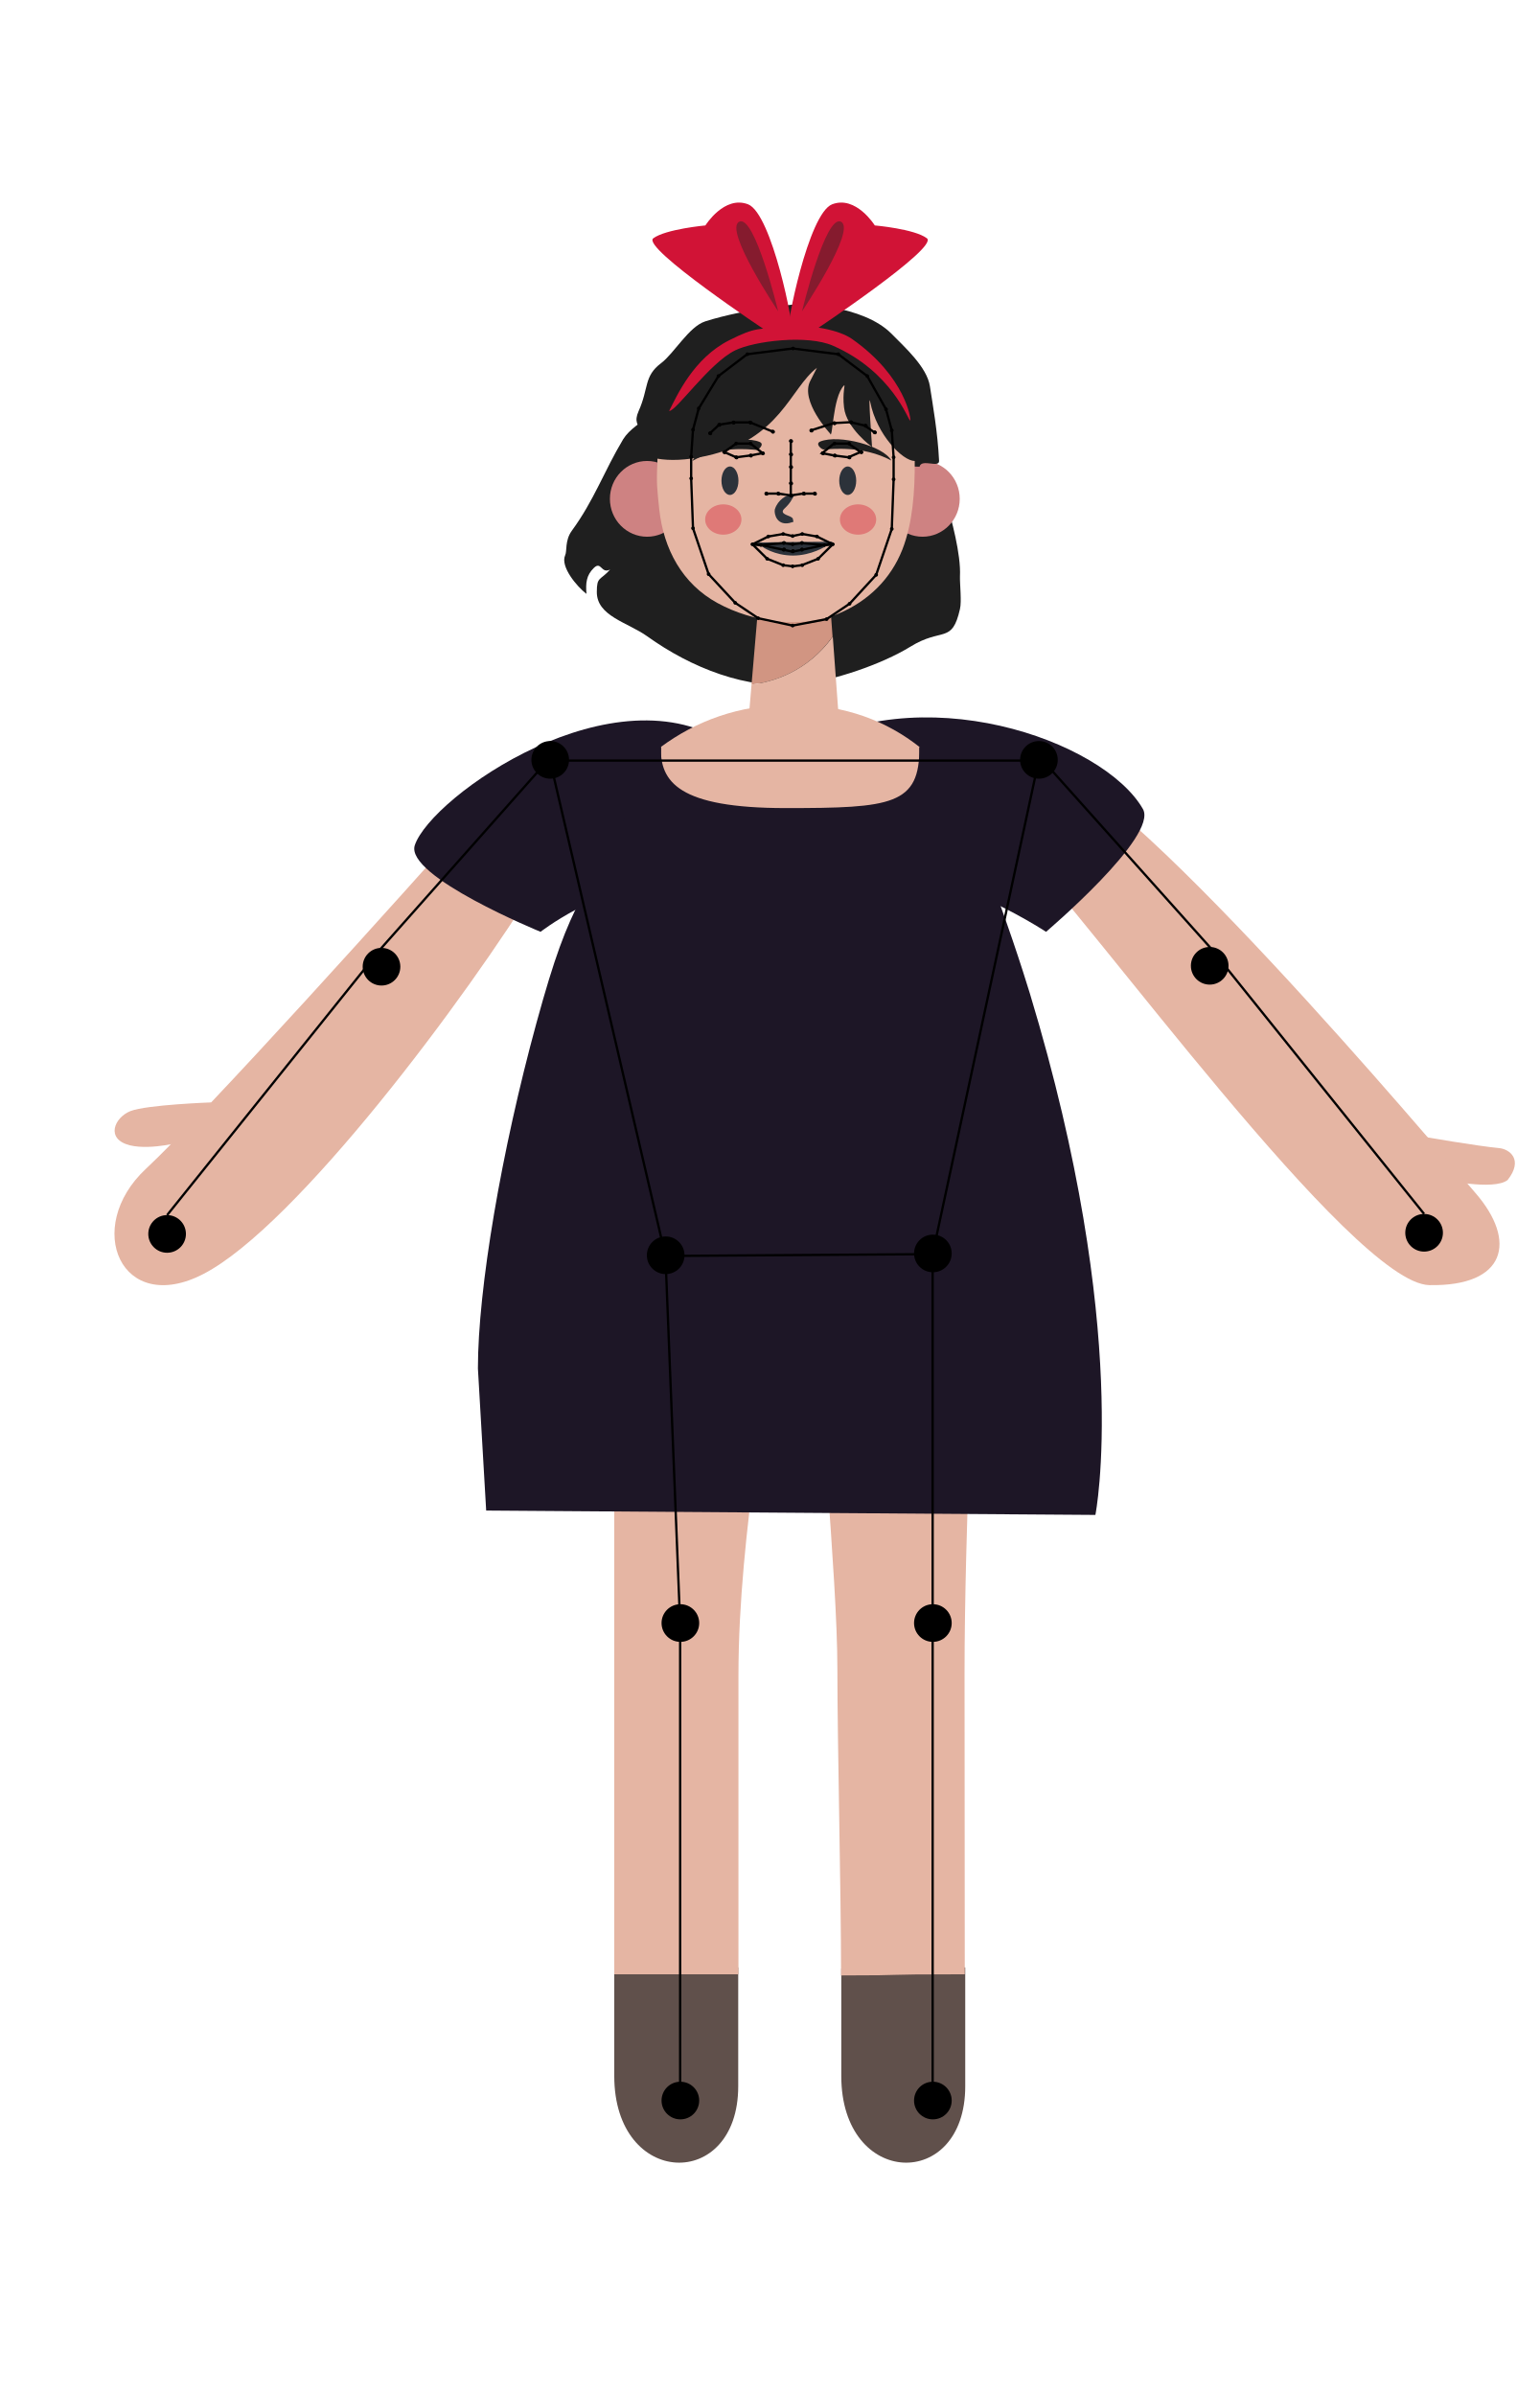
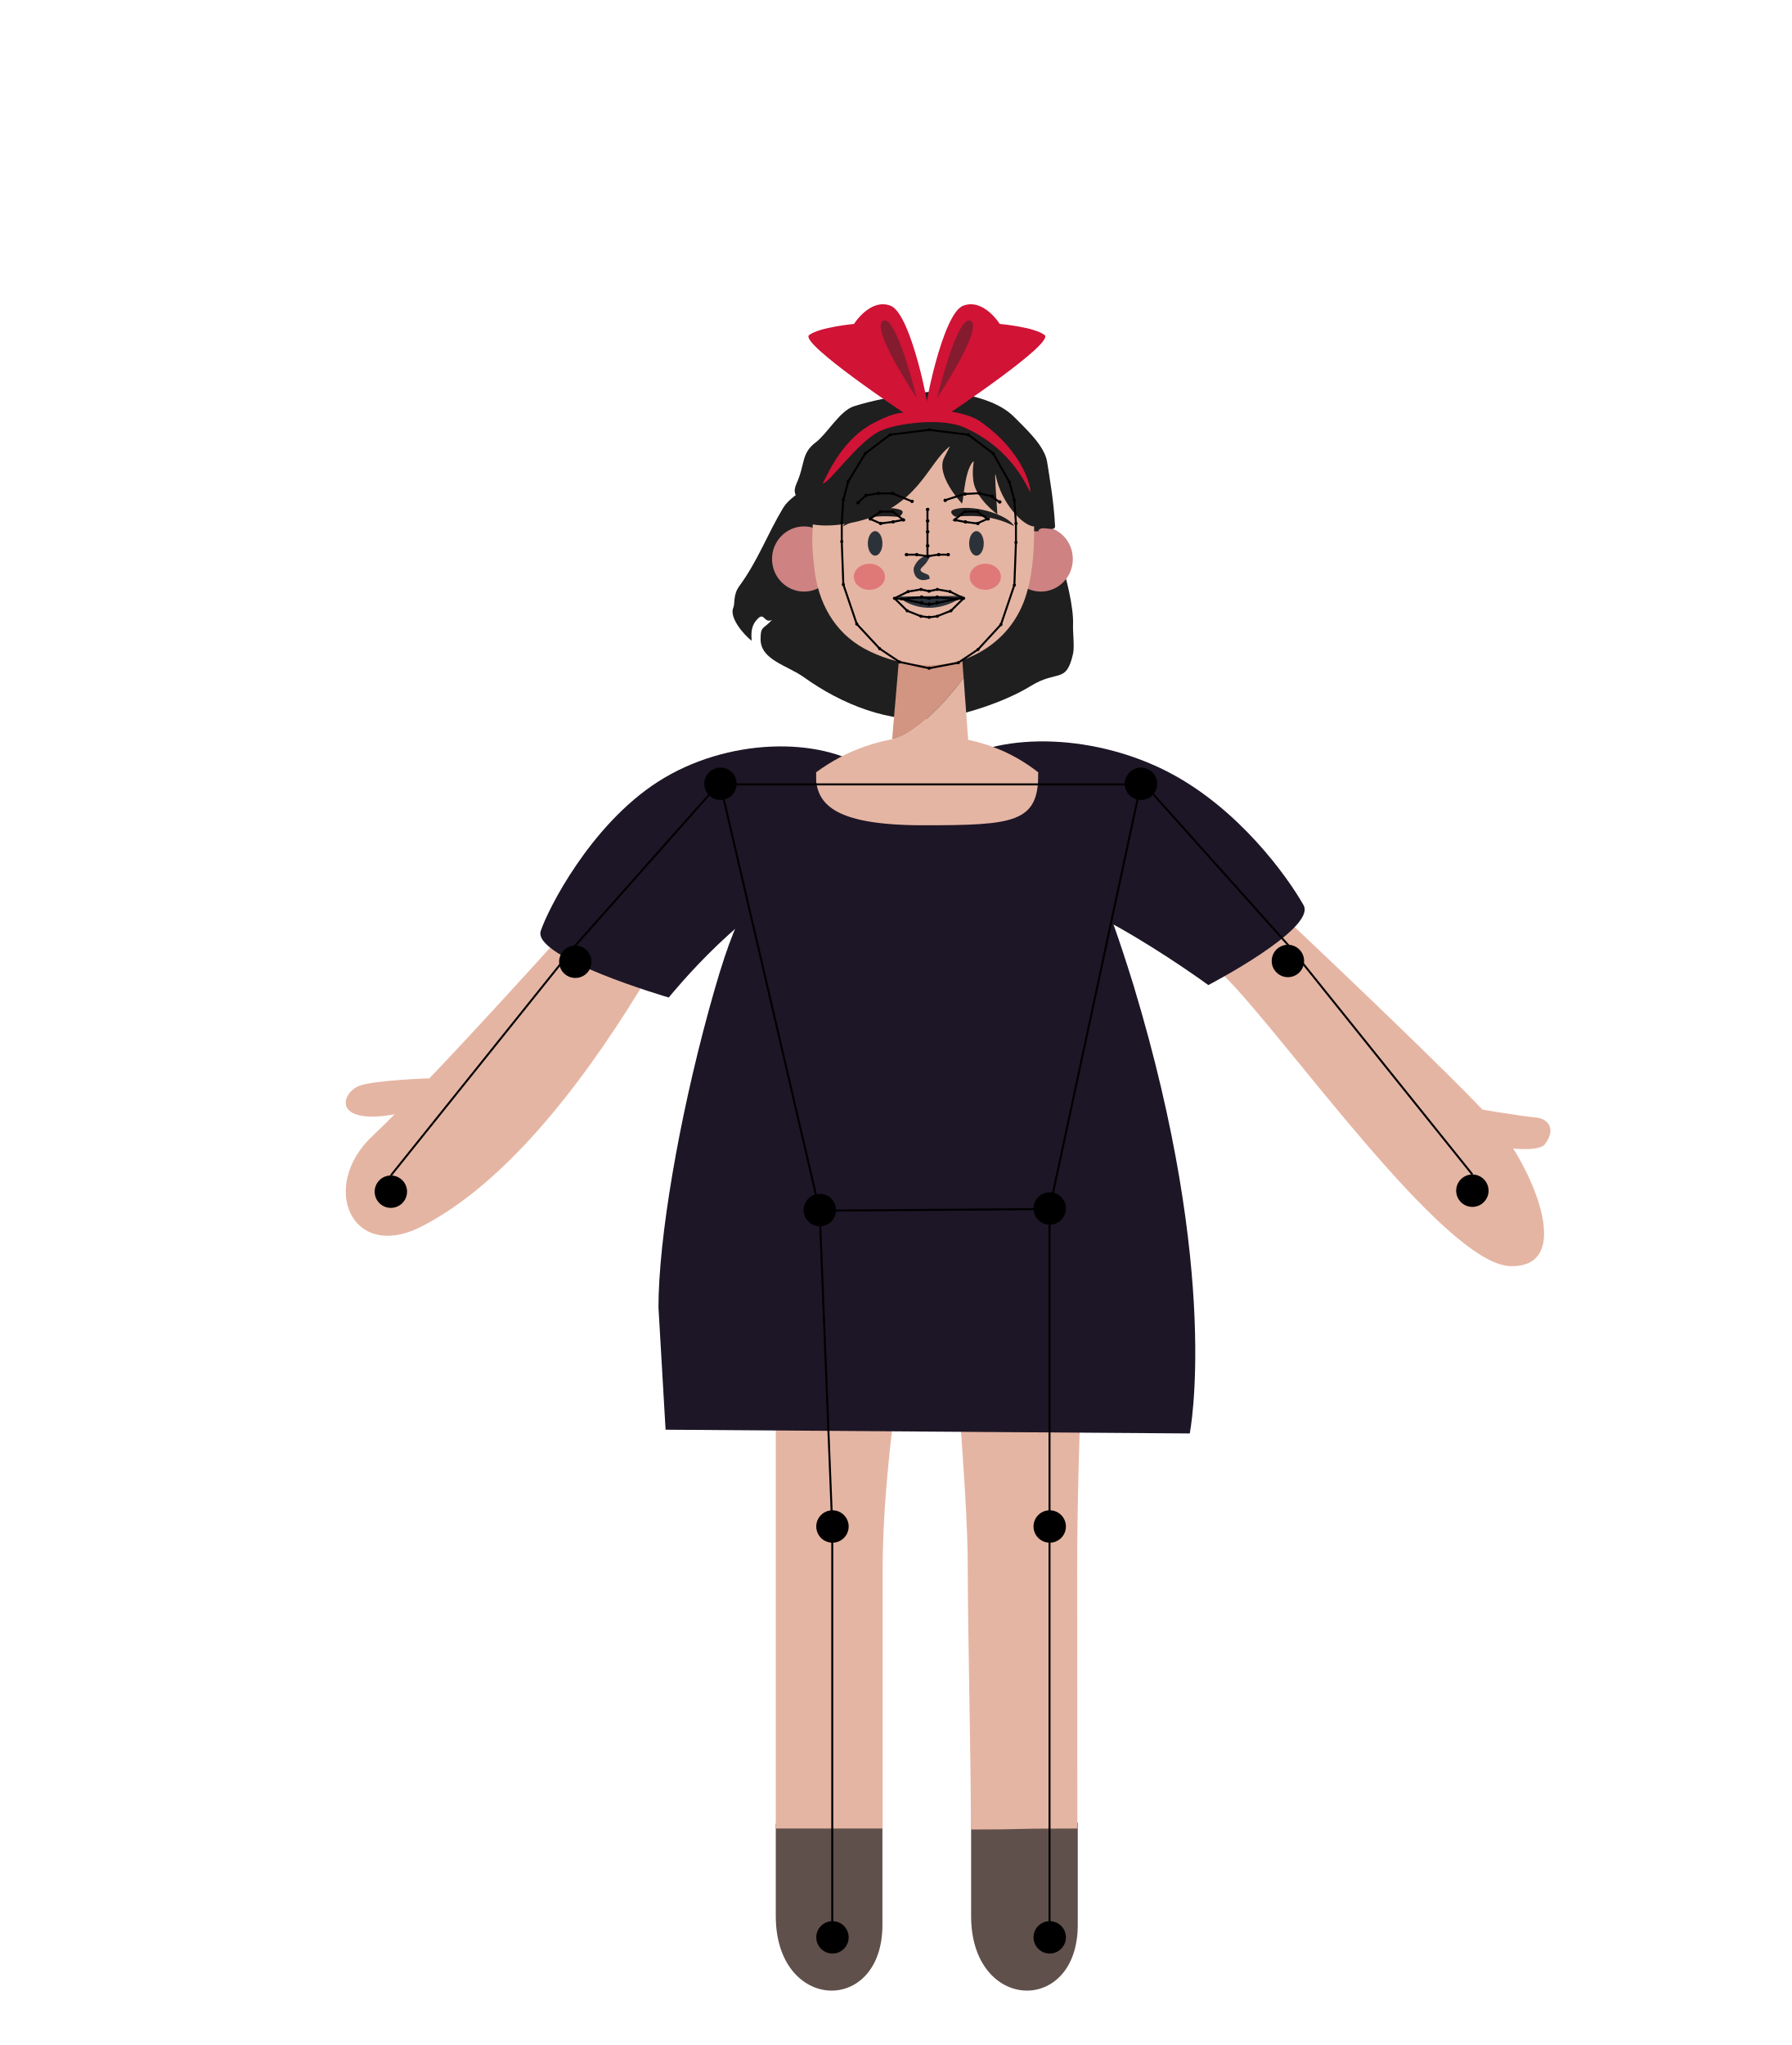
- <svg xmlns="http://www.w3.org/2000/svg" version="1.1" id="레이어_1" x="0px" y="0px" width="670.8px" height="1043.7px" viewBox="0 0 670.8 1043.7" style="enable-background:new 0 0 670.8 1043.7;" xml:space="preserve">
+ <svg xmlns="http://www.w3.org/2000/svg" version="1.1" id="레이어_1" x="0px" y="0px" width="907.3px" height="1035.3px" viewBox="0 0 907.3 1035.3" style="enable-background:new 0 0 907.3 1035.3;" xml:space="preserve">
  <style type="text/css">
- 	.st0{fill:#60504B;}
- 	.st1{fill:#E5B5A3;}
- 	.st2{fill:#1F1F1F;}
- 	.st3{fill:#1D1626;}
- 	.st4{fill:#CE8282;}
- 	.st5{fill:#D19582;}
- 	.st6{fill:#D11336;}
- 	.st7{fill:#851B2E;}
- 	.st8{fill:#2C323A;stroke:#2C323A;stroke-width:2;stroke-miterlimit:10;}
- 	.st9{fill:#2C323A;}
- 	.st10{fill:#DF7977;}
- 	.st11{fill:none;stroke:#000000;stroke-miterlimit:10;}
+    .st0{fill:#60504B;}
+    .st1{fill:#E5B5A3;}
+    .st2{fill:#1F1F1F;}
+    .st3{fill:#1D1626;}
+    .st4{fill:#CE8282;}
+    .st5{fill:#D19582;}
+    .st6{fill:#D11336;}
+    .st7{fill:#851B2E;}
+    .st8{fill:#2C323A;stroke:#2C323A;stroke-width:2;stroke-miterlimit:10;}
+    .st9{fill:#2C323A;}
+    .st10{fill:#DF7977;}
+    .st11{fill:none;stroke:#000000;stroke-miterlimit:10;}
</style>
  <g id="illustration">
-     <path class="st0" d="M366.5,857.5v46.8c0,48.8,54,50.3,54,4.5V857L366.5,857.5z" />
-     <path class="st0" d="M267.6,857.5v46.8c0,48.8,54,50.3,54,4.5V857L267.6,857.5z" />
-     <path class="st1" d="M267.6,532c0,56.7,0,127.2,0,194.9c0,47.7,0,94,0,133.1c42.1,0,23.6,0,54.1,0c0-40,0-84.6,0-130   c0-64.8,14.9-129.1,14.9-165.6c4.3,0,15.2,0,19.2,0c0,35.3,9,121.7,9,162.6c0,33,1.6,95.8,1.6,133.5c33.5,0,11.4-0.5,53.9-0.5   c0-36.7-0.1-78-0.1-131c0-65,4.5-141.1,4.5-197H267.6L267.6,532z" />
-     <path class="st1" d="M628,513.7l-8.3-18.6c0,0,24.4,4.2,33.3,5c4.6,0.4,10.8,5,3.8,13.9C650.8,518.8,628,513.7,628,513.7z" />
-     <path class="st1" d="M443.4,368.7c30.9,30.9,145.9,190.5,179.3,191.1s38.3-19.1,20.1-40.1c-17.4-20.1-156.3-185.6-191.4-188.4   L443.4,368.7z" />
-     <path class="st1" d="M212.8,347.4c-39.7,44.8-123,137.2-149.3,161.8c-27.4,25.6-10.7,64.4,25.2,45.7C129,534,203.2,435,235.5,382.2   L212.8,347.4z" />
-     <path class="st1" d="M80.4,497.1l11.8-16.9c0,0-28.2,1-35.4,3.8c-7,2.8-11,12.2-0.2,14.9C66.1,501.2,80.4,497.1,80.4,497.1z" />
-     <path class="st2" d="M311.7,154.7c-3.8,8.1-15.8,4.9-17.4,13.7c-0.9,5-5.3,8.6-10.1,12c-4.8,3.4-10.1,6.7-12.7,10.9   c-8.5,14.2-12.6,26.5-22.4,39.9c-3.1,4.3-2,8.9-2.9,10.7c-2.2,4.9,5.1,13.6,9.3,16.8c-0.4-4.6-0.1-8.1,3.2-11.3   c3.3-3.2,3.1,2.7,7.1,0.7c-4.4,4.9-5.8,3-5.8,9.7c-0.1,10.6,13.5,13.3,22,19.4c19.1,13.7,43.4,23.4,66.6,20.9   c14.5-1.6,35.5-8.7,48-16.4c13.9-8.6,18.1-1,21.6-16.4c0.8-3.3-0.1-11.1,0-14.2c0.5-9.7-3.7-24.9-6.3-33.9   c-3.2-11.3-6.1-18.5-6.3-31.7c-0.2-9.4-19.4-15.8-23.9-24.3c-6.5-12.3-10.4-15.6-23.9-17.9c-13.5-2.2-11.1-1.1-24.6,1.2   C323.9,146.3,315.7,146,311.7,154.7z" />
-     <path class="st3" d="M317.7,324.6l-30.3,59.3c-28.7,3.8-51.9,22-51.9,22s-59.2-24.2-54.8-37.7C187.8,346.9,268.3,290.3,317.7,324.6   z" />
-     <path class="st3" d="M345.1,328.1l33.8,59.3c21.1-18.1,76.8,18.5,76.8,18.5s49-41.6,42.2-53.5C480.8,322.5,400.3,293.8,345.1,328.1   z" />
-     <path class="st1" d="M347.7,388c46.2,1.7,53.2-37.3,52.9-62.6c-13.8-10.9-31.9-18.5-55.5-18.5c-23.6,0-42.3,7.5-57.1,18.4   C287.6,340.6,291.1,385.9,347.7,388z" />
-     <path class="st3" d="M211.8,658l265.4,1.9c0,0,16-80-28.5-227c-6.2-20.3-29.7-92.9-48.2-107.5c0.3,25.3-12,26.6-58.2,26.6   c-46.7,0-54.8-11.4-54.4-26.7c-35.8,72.5-38.3,62.3-54.2,120.3c-15.3,55.9-25.5,115.9-25.5,150.5" />
-     <ellipse class="st4" cx="281.9" cy="217.3" rx="16.2" ry="16.5" />
-     <ellipse class="st4" cx="401.9" cy="217.3" rx="16.2" ry="16.5" />
-     <path class="st2" d="M307.7,198.6c32.3-7.2,38.7-40,53.1-43.9c-1.3,2.4-0.4,9.5,2.8,17.6c5.6,14,18,31,37,31   c0.8-3.7,8.7,0.8,8.5-2.6c-0.6-12.5-2.8-24.7-4-32.5c-1.3-8.3-10.8-16.8-16.8-22.9c-12.6-12.6-39.8-12.9-39.8-12.9   s-23.1,1.8-41.3,7.6c-7.1,2.3-13.5,13.9-19.2,18.2c-7.6,5.7-5.3,10.9-9.8,20.9c-4,8.9,6.4,7.6,6.2,21.7   C286.2,199.4,298.6,200.6,307.7,198.6z" />
-     <path class="st5" d="M362.7,277.3l-2.7-36.7l-28,3.9l-4.6,53.7C336.6,297.1,351.7,292.7,362.7,277.3z" />
-     <path class="st1" d="M355.9,160.2c-11.8,9.1-15.9,31.2-48.2,38.4c-9.1,2-16,2.1-21.3,1.2c0,0.6,0,1.2,0,1.9   c-0.5,8.8-0.1,11.4,0.8,20.2c1.9,17.3,10,32.4,25.4,40.8c15.4,8.4,36.4,11.4,52.9,4.5c12.7-5.4,22.5-14.9,27.6-27.8   c4.5-11.5,5.5-25.5,5.4-38.6c-5.3,0-16.6-11.5-19.4-25.7c-1-5.3,0.8,19.6,0.8,19.6s-11.2-8.1-12.2-17.2c-0.8-6.4,0.7-10.3,0-9.6   c-5.1,5.1-4.9,24.5-6.1,20.9c0,0-13.2-14.1-8.6-22.9L355.9,160.2z" />
-     <path class="st1" d="M327.4,298.2l-2,23.6c0,0,0.8,11.8,19.5,14c18.7,2.2,20.9-17.7,20.9-17.7l-3-40.8   C351.7,292.7,336.6,297.1,327.4,298.2z" />
-     <path class="st6" d="M291.5,179c3.3-6.4,10.5-22.9,26.2-30.8c11.7-5.9,12.5-4.7,25.7-6c9.7-0.9,22.1,1.5,27.7,5.4   c23.6,16.5,26,35.6,25.4,35.6c-0.8,0-7.8-21.3-33.6-32.6c-11.1-4.9-34.2-2.1-42.6,2C309,158.1,294.4,179.4,291.5,179z" />
-     <path class="st6" d="M334.1,144.3c0,0-54.9-36.5-49.5-40.5s22.7-5.6,22.7-5.6s8.2-13.2,18.6-9.2c10.4,4.1,20.2,53.9,19.2,56.2   C344.2,147.5,340.7,147.8,334.1,144.3z" />
-     <path class="st7" d="M339,135.6c0,0-23.8-35.5-17-39C328.8,93.1,339,135.6,339,135.6z" />
-     <path class="st6" d="M354.3,144.3c0,0,54.9-36.5,49.5-40.5c-5.4-4.1-22.7-5.6-22.7-5.6s-8.2-13.2-18.6-9.2   c-10.4,4.1-20.2,53.9-19.2,56.2C344.2,147.5,347.6,147.8,354.3,144.3z" />
-     <path class="st7" d="M349.4,135.6c0,0,23.8-35.5,17-39S349.4,135.6,349.4,135.6z" />
-     <g>
-       <path id="rightMiddleLip_2_" d="M331.8,236.5c0.4,0,0.8,0.4,0.8,0.8s-0.4,0.8-0.8,0.8s-0.8-0.4-0.8-0.8S331.4,236.5,331.8,236.5z" />
-       <circle id="upperLipBottomMid_1_" cx="345.5" cy="237" r="0.8" />
-       <circle id="rightUpperLipBottom1_1_" cx="341.6" cy="236.5" r="0.8" />
-       <path id="leftMiddleLip_2_" d="M359.2,236.5c0.4,0,0.8,0.4,0.8,0.8s-0.4,0.8-0.8,0.8s-0.8-0.4-0.8-0.8S358.8,236.5,359.2,236.5z" />
-       <circle id="leftUpperLipBottom1_1_" cx="349.4" cy="236.5" r="0.8" />
-       <path class="st8" d="M332.6,237.3c0,0,7.4-0.2,12.9-0.2s13.9-0.1,13.9-0.1s-6.1,4-13.9,4C337.6,241,332.6,237.3,332.6,237.3z" />
-       <circle id="lowerLipTopMid_2_" cx="345.5" cy="240" r="0.8" />
-       <circle id="rightLowerLipTop0_2_" cx="341.6" cy="239.3" r="0.8" />
-       <circle id="leftLowerLipTop0_2_" cx="349.4" cy="239.3" r="0.8" />
-     </g>
-     <g>
-       <path class="st8" d="M344.4,216.6c-1.2,0-4.7,1.7-5.9,5.6c-0.2,1.3,0.6,6.2,6.1,4.4c-0.1-1.1-4.8-1.2-4.6-4    C340.3,220.7,342.1,220.7,344.4,216.6z" />
-       <circle id="nose1_1_" cx="344.7" cy="198" r="0.8" />
-       <circle id="nose0_1_" cx="344.7" cy="192.2" r="0.8" />
-       <circle id="nose3_1_" cx="344.7" cy="210.6" r="0.8" />
-       <circle id="rightNose0_1_" cx="334" cy="215.1" r="0.8" />
-       <circle id="rightNose1_1_" cx="339.2" cy="215.1" r="0.8" />
-       <circle id="nose2_1_" cx="344.7" cy="203.5" r="0.8" />
-       <circle id="nose4_1_" cx="344.7" cy="215.9" r="0.8" />
-       <circle id="leftNose0_1_" cx="355.1" cy="215.1" r="0.8" />
-       <circle id="leftNose1_1_" cx="350.3" cy="215.1" r="0.8" />
-     </g>
-     <g>
-       <ellipse id="LEyeOpen" class="st9" cx="369.3" cy="209.4" rx="3.7" ry="6.2" />
-       <ellipse class="st10" cx="373.8" cy="226.3" rx="7.9" ry="6.6" />
-       <circle id="leftEye0_1_" cx="375.3" cy="197" r="0.8" />
-       <circle id="leftEye1_1_" cx="370.1" cy="193.3" r="0.8" />
-       <circle id="leftEye5_1_" cx="370.1" cy="199.3" r="0.8" />
-       <circle id="leftEye2_1_" cx="363.8" cy="193.3" r="0.8" />
-       <circle id="leftEye3_1_" cx="358.6" cy="197.5" r="0.8" />
-       <circle id="leftEye4_1_" cx="363.8" cy="198.5" r="0.8" />
-     </g>
-     <g>
-       <ellipse class="st10" cx="315.1" cy="226.3" rx="7.9" ry="6.6" />
-       <ellipse id="REyeOpen" class="st9" cx="318" cy="209.4" rx="3.7" ry="6.2" />
-       <circle id="rightEye0_1_" cx="315.7" cy="197" r="0.8" />
-       <circle id="rightEye1_1_" cx="320.9" cy="193.3" r="0.8" />
-       <circle id="rightEye5_1_" cx="320.9" cy="199.3" r="0.8" />
-       <circle id="rightEye2_1_" cx="327.2" cy="193.3" r="0.8" />
-       <circle id="rightEye3_1_" cx="332.4" cy="197.5" r="0.8" />
-       <circle id="rightEye4_1_" cx="327.2" cy="198.5" r="0.8" />
-     </g>
-     <g>
-       <path class="st2" d="M301.6,200.8c3.3-6.4,21.6-11.5,29.3-8.3c2.4,1-0.5,3.5-1.3,3.5C326.3,195.7,313.4,194.1,301.6,200.8z" />
-       <circle id="leftBrow1_1_" cx="377.2" cy="185.5" r="0.8" />
-       <circle id="leftBrow4_1_" cx="353.6" cy="187.6" r="0.8" />
-       <circle id="leftBrow3_1_" cx="363.6" cy="184.4" r="0.8" />
-       <circle id="leftBrow0_1_" cx="381.2" cy="188.4" r="0.8" />
-       <circle id="leftBrow2_1_" cx="370.9" cy="184" r="0.8" />
-     </g>
-     <g>
-       <path class="st2" d="M388.3,200.6c-3.5-6.4-22.8-11.5-30.9-8.3c-2.5,1,0.5,3.5,1.4,3.5C362.3,195.6,376,194,388.3,200.6z" />
-       <circle id="rightBrow1_1_" cx="313.5" cy="185.1" r="0.8" />
-       <circle id="rightBrow4_1_" cx="336.8" cy="188.1" r="0.8" />
-       <circle id="rightBrow3_1_" cx="327" cy="184.1" r="0.8" />
-       <circle id="rightBrow0_1_" cx="309.5" cy="188.8" r="0.8" />
-       <circle id="rightBrow2_1_" cx="319.7" cy="184.1" r="0.8" />
+     <path class="st0" d="M491.7,923.2V970c0,48.8,54,50.3,54,4.5v-51.8L491.7,923.2z" />
+     <path class="st0" d="M392.8,923.2V970c0,48.8,54,50.3,54,4.5v-51.8L392.8,923.2z" />
+     <path class="st1" d="M392.8,597.7c0,56.7,0,127.2,0,194.9c0,47.7,0,94,0,133.1c42.1,0,23.6,0,54.1,0c0-40,0-84.6,0-130       c0-64.8,14.9-129.1,14.9-165.6c4.3,0,15.2,0,19.2,0c0,35.3,9,121.7,9,162.6c0,33,1.6,95.8,1.6,133.5c33.5,0,11.4-0.5,53.9-0.5       c0-36.7-0.1-78-0.1-131c0-65,4.5-141.1,4.5-197H392.8L392.8,597.7z" />
+     <path class="st1" d="M753.1,579.4l-8.3-18.6c0,0,24.4,4.2,33.3,5c4.6,0.4,10.8,5,3.8,13.9C775.9,584.5,753.1,579.4,753.1,579.4z" />
+     <path class="st1" d="M620,494.2C651,525.1,731.5,640.4,764.9,641c33.4,0.6,10.1-51.5-8.1-72.5c-17.4-20.1-101.3-99.2-101.3-99.2       L620,494.2z" />
+     <path class="st1" d="M278.5,479.8c0,0-63.6,70.6-89.8,95.2c-27.4,25.6-10.7,64.4,25.2,45.7c40.3-20.9,78.1-67.5,110.4-120.2       L278.5,479.8z" />
+     <path class="st1" d="M205.5,562.8l11.8-16.9c0,0-28.2,1-35.4,3.8c-7,2.8-11,12.2-0.2,14.9C191.2,566.9,205.5,562.8,205.5,562.8z" />
+     <path class="st2" d="M436.8,220.4c-3.8,8.1-15.8,4.9-17.4,13.7c-0.9,5-5.3,8.6-10.1,12c-4.8,3.4-10.1,6.7-12.7,10.9       c-8.5,14.2-12.6,26.5-22.4,39.9c-3.1,4.3-2,8.9-2.9,10.7c-2.2,4.9,5.1,13.6,9.3,16.8c-0.4-4.6-0.1-8.1,3.2-11.3       c3.3-3.2,3.1,2.7,7.1,0.7c-4.4,4.9-5.8,3-5.8,9.7c-0.1,10.6,13.5,13.3,22,19.4c19.1,13.7,43.4,23.4,66.6,20.9       c14.5-1.6,35.5-8.7,48-16.4c13.9-8.6,18.1-1,21.6-16.4c0.8-3.3-0.1-11.1,0-14.2c0.5-9.7-3.7-24.9-6.3-33.9       c-3.2-11.3-6.1-18.5-6.3-31.7c-0.2-9.4-19.4-15.8-23.9-24.3c-6.5-12.3-10.4-15.6-23.9-17.9c-13.5-2.2-11.1-1.1-24.6,1.2       C449,212,440.9,211.8,436.8,220.4z" />
+     <path class="st3" d="M439.8,389.7L409.5,449c-28.7,3.8-70.9,56-70.9,56s-69.2-20.2-64.8-33.7c3.5-10.7,25.1-53.7,59.6-75.7       S415.1,372.6,439.8,389.7z" />
+     <path class="st3" d="M481,386.9l23,66.3c21.1-18.1,107.8,45.5,107.8,45.5s55-28.6,48.2-40.5c-8.4-14.8-32.9-48.8-68.2-67.2       C555.9,372.3,508.9,369.6,481,386.9z" />
+     <path class="st1" d="M472.9,453.7c46.2,1.7,53.2-37.3,52.9-62.6c-13.8-10.9-31.9-18.5-55.5-18.5c-23.6,0-42.3,7.5-57.1,18.4       C412.7,406.3,416.2,451.7,472.9,453.7z" />
+     <path class="st3" d="M337,723.8l265.4,1.9c0,0,16-80-28.5-227c-6.2-20.3-29.7-92.9-48.2-107.5c0.3,25.3-12,26.6-58.2,26.6       c-46.7,0-54.8-11.4-54.4-26.7c-35.8,72.5-38.3,62.3-54.2,120.3c-15.3,55.9-25.5,115.9-25.5,150.5" />
+     <ellipse class="st4" cx="407.1" cy="283" rx="16.2" ry="16.5" />
+     <ellipse class="st4" cx="527" cy="283" rx="16.2" ry="16.5" />
+     <path class="st2" d="M432.8,264.3c32.3-7.2,38.7-40,53.1-43.9c-1.3,2.4-0.4,9.5,2.8,17.6c5.6,14,18,31,37,31       c0.8-3.7,8.7,0.8,8.5-2.6c-0.6-12.5-2.8-24.7-4-32.5c-1.3-8.3-10.8-16.8-16.8-22.9c-12.6-12.6-39.8-12.9-39.8-12.9       s-23.1,1.8-41.3,7.6c-7.1,2.3-13.5,13.9-19.2,18.2c-7.6,5.7-5.3,10.9-9.8,20.9c-4,8.9,6.4,7.6,6.2,21.7       C411.3,265.2,423.7,266.4,432.8,264.3z" />
+     <path class="st5" d="M487.9,343.1l-2.7-36.7l-28,3.9l-5.5,64C460.9,373.1,476.8,358.5,487.9,343.1z" />
+     <path class="st1" d="M481,225.9c-11.8,9.1-15.9,31.2-48.2,38.4c-9.1,2-16,2.1-21.3,1.2c0,0.6,0,1.2,0,1.9       c-0.5,8.8-0.1,11.4,0.8,20.2c1.9,17.3,10,32.4,25.4,40.8c15.4,8.4,36.4,11.4,52.9,4.5c12.7-5.4,22.5-14.9,27.6-27.8       c4.5-11.5,5.5-25.5,5.4-38.6c-5.3,0-16.6-11.5-19.4-25.7c-1-5.3,0.8,19.6,0.8,19.6s-11.2-8.1-12.2-17.2c-0.8-6.4,0.7-10.3,0-9.6       c-5.1,5.1-4.9,24.5-6.1,20.9c0,0-13.2-14.1-8.6-22.9L481,225.9z" />
+     <path class="st1" d="M451.6,374.3l-1.1,13.3c0,0,0.8,11.8,19.5,14c18.7,2.2,20.9-17.7,20.9-17.7l-3-40.8       C476.8,358.5,460.9,373.1,451.6,374.3z" />
+     <path class="st6" d="M416.6,244.7c3.3-6.4,10.5-22.9,26.2-30.8c11.7-5.9,12.5-4.7,25.7-6c9.7-0.9,22.1,1.5,27.7,5.4       c23.6,16.5,26,35.6,25.4,35.6c-0.8,0-7.8-21.3-33.6-32.6c-11.1-4.9-34.2-2.1-42.6,2C434.1,223.8,419.5,245.2,416.6,244.7z" />
+     <path class="st6" d="M459.2,210.1c0,0-54.9-36.5-49.5-40.5s22.7-5.6,22.7-5.6s8.2-13.2,18.6-9.2c10.4,4.1,20.2,53.9,19.2,56.2       C469.3,213.2,465.8,213.6,459.2,210.1z" />
+     <path class="st7" d="M464.1,201.4c0,0-23.8-35.5-17-39C453.9,158.9,464.1,201.4,464.1,201.4z" />
+     <path class="st6" d="M479.4,210.1c0,0,54.9-36.5,49.5-40.5c-5.4-4.1-22.7-5.6-22.7-5.6s-8.2-13.2-18.6-9.2s-20.2,53.9-19.2,56.2       C469.3,213.2,472.8,213.6,479.4,210.1z" />
+     <path class="st7" d="M474.5,201.4c0,0,23.8-35.5,17-39S474.5,201.4,474.5,201.4z" />
+     <g>
+       <path id="rightMiddleLip_2_" d="M456.9,302.2c0.4,0,0.8,0.4,0.8,0.8c0,0.4-0.4,0.8-0.8,0.8s-0.8-0.4-0.8-0.8          C456.1,302.6,456.5,302.2,456.9,302.2z" />
+       <circle id="upperLipBottomMid_1_" cx="470.6" cy="302.7" r="0.8" />
+       <circle id="rightUpperLipBottom1_1_" cx="466.7" cy="302.2" r="0.8" />
+       <path id="leftMiddleLip_2_" d="M484.3,302.2c0.4,0,0.8,0.4,0.8,0.8c0,0.4-0.4,0.8-0.8,0.8s-0.8-0.4-0.8-0.8          C483.5,302.6,483.9,302.2,484.3,302.2z" />
+       <circle id="leftUpperLipBottom1_1_" cx="474.5" cy="302.2" r="0.8" />
+       <path class="st8" d="M457.7,303c0,0,7.4-0.2,12.9-0.2s13.9-0.1,13.9-0.1s-6.1,4-13.9,4C462.7,306.7,457.7,303,457.7,303z" />
+       <circle id="lowerLipTopMid_2_" cx="470.6" cy="305.7" r="0.8" />
+       <circle id="rightLowerLipTop0_2_" cx="466.7" cy="305" r="0.8" />
+       <circle id="leftLowerLipTop0_2_" cx="474.5" cy="305" r="0.8" />
+     </g>
+     <g>
+       <path class="st8" d="M469.5,282.3c-1.2,0-4.7,1.7-5.9,5.6c-0.2,1.3,0.6,6.2,6.1,4.4c-0.1-1.1-4.8-1.2-4.6-4          C465.4,286.4,467.2,286.4,469.5,282.3z" />
+       <circle id="nose1_1_" cx="469.8" cy="263.7" r="0.8" />
+       <circle id="nose0_1_" cx="469.8" cy="257.9" r="0.8" />
+       <circle id="nose3_1_" cx="469.8" cy="276.3" r="0.8" />
+       <circle id="rightNose0_1_" cx="459.1" cy="280.8" r="0.8" />
+       <circle id="rightNose1_1_" cx="464.3" cy="280.8" r="0.8" />
+       <circle id="nose2_1_" cx="469.8" cy="269.2" r="0.8" />
+       <circle id="nose4_1_" cx="469.8" cy="281.6" r="0.8" />
+       <circle id="leftNose0_1_" cx="480.2" cy="280.8" r="0.8" />
+       <circle id="leftNose1_1_" cx="475.4" cy="280.8" r="0.8" />
+     </g>
+     <g>
+       <ellipse id="LEyeOpen" class="st9" cx="494.4" cy="275.1" rx="3.7" ry="6.2" />
+       <ellipse class="st10" cx="498.9" cy="292" rx="7.9" ry="6.6" />
+       <circle id="leftEye0_1_" cx="500.4" cy="262.7" r="0.8" />
+       <circle id="leftEye1_1_" cx="495.2" cy="259" r="0.8" />
+       <circle id="leftEye5_1_" cx="495.2" cy="265" r="0.8" />
+       <circle id="leftEye2_1_" cx="488.9" cy="259" r="0.8" />
+       <circle id="leftEye3_1_" cx="483.7" cy="263.2" r="0.8" />
+       <circle id="leftEye4_1_" cx="488.9" cy="264.2" r="0.8" />
+     </g>
+     <g>
+       <ellipse class="st10" cx="440.2" cy="292" rx="7.9" ry="6.6" />
+       <ellipse id="REyeOpen" class="st9" cx="443.1" cy="275.1" rx="3.7" ry="6.2" />
+       <circle id="rightEye0_1_" cx="440.8" cy="262.7" r="0.8" />
+       <circle id="rightEye1_1_" cx="446" cy="259" r="0.8" />
+       <circle id="rightEye5_1_" cx="446" cy="265" r="0.8" />
+       <circle id="rightEye2_1_" cx="452.3" cy="259" r="0.8" />
+       <circle id="rightEye3_1_" cx="457.5" cy="263.2" r="0.8" />
+       <circle id="rightEye4_1_" cx="452.3" cy="264.2" r="0.8" />
+     </g>
+     <g>
+       <path class="st2" d="M426.8,266.5c3.3-6.4,21.6-11.5,29.3-8.3c2.4,1-0.5,3.5-1.3,3.5C451.5,261.4,438.5,259.9,426.8,266.5z" />
+       <circle id="leftBrow1_1_" cx="502.3" cy="251.2" r="0.8" />
+       <circle id="leftBrow4_1_" cx="478.7" cy="253.3" r="0.8" />
+       <circle id="leftBrow3_1_" cx="488.7" cy="250.1" r="0.8" />
+       <circle id="leftBrow0_1_" cx="506.3" cy="254.1" r="0.8" />
+       <circle id="leftBrow2_1_" cx="496" cy="249.7" r="0.8" />
+     </g>
+     <g>
+       <path class="st2" d="M513.5,266.4c-3.5-6.4-22.8-11.5-30.9-8.3c-2.5,1,0.5,3.5,1.4,3.5C487.4,261.3,501.1,259.7,513.5,266.4z" />
+       <circle id="rightBrow1_1_" cx="438.6" cy="250.8" r="0.8" />
+       <circle id="rightBrow4_1_" cx="461.9" cy="253.8" r="0.8" />
+       <circle id="rightBrow3_1_" cx="452.1" cy="249.8" r="0.8" />
+       <circle id="rightBrow0_1_" cx="434.6" cy="254.5" r="0.8" />
+       <circle id="rightBrow2_1_" cx="444.8" cy="249.8" r="0.8" />
    </g>
  </g>
-   <g id="skeleton_1_">
-     <polygon class="st11" points="239.6,331.3 289.9,547.1 406.3,546.3 452.5,331.3  " />
-     <polyline class="st11" points="238.6,331.3 166.2,412.9 72.8,529.3  " />
-     <polyline class="st11" points="454,330.9 527,412.5 620.4,528.8  " />
-     <polyline class="st11" points="289.9,547.1 296.3,707.3 296.3,915.3  " />
-     <polyline class="st11" points="406.3,546.3 406.3,707.3 406.3,915.3  " />
-     <polyline class="st11" points="345.3,151.8 325.5,154.3 313,163.8 304.4,177.9 301.9,187.2 301.1,198.9 301.1,208.4 301.9,230.1    308.7,250.1 320.3,262.6 330.3,269.3 345.3,272.5 360.1,269.7 370.1,263 381.7,250.4 388.5,230.4 389.3,208.8 389.3,199.2    388.5,187.5 386,178.3 377.8,163.8 365.2,154.3 345.3,151.8  " />
-     <polyline class="st11" points="309.3,188.7 313.3,185 319.5,184 326.8,184 336.6,188  " />
-     <polygon class="st11" points="315.5,196.9 320.7,193.2 327,193.2 332.2,197.4 327,198.4 320.7,199.2  " />
-     <polyline class="st11" points="333.8,215 339,215 344.5,215.8 344.5,210.5 344.5,203.4 344.5,197.9 344.5,192.1  " />
-     <polyline class="st11" points="380.8,188.3 376.8,185.4 370.5,183.9 363.2,184.3 353.2,187.5  " />
-     <polygon class="st11" points="374.9,196.9 369.6,193.2 363.3,193.2 358.2,197.4 363.3,198.4 369.6,199.2  " />
-     <polyline class="st11" points="354.9,215 349.9,215 344.5,215.8  " />
-     <polygon class="st11" points="327.8,237.1 334.7,233.7 341.2,232.6 345.3,233.5 349.5,232.6 355.9,233.7 362.8,237.1 356.4,243.4    349.3,246.2 345.3,246.7 341.2,246.2 334.2,243.4  " />
-     <polyline class="st11" points="327.8,237.1 331.4,237.4 341.4,236.6 345.3,237.1 349.3,236.6 359.2,237.4 362.8,237.1  " />
-     <polyline class="st11" points="327.8,237.1 331.4,237.4 341.4,239.5 345.3,240.3 349.3,239.5 359.2,237.4 362.8,237.1  " />
-     <circle id="rightShoulder_2_" cx="239.7" cy="331" r="8.2" />
-     <circle id="rightElbow_2_" cx="166.2" cy="421.1" r="8.2" />
-     <circle id="rightWrist_2_" cx="72.8" cy="537.5" r="8.2" />
-     <circle id="rightHip_2_" cx="290" cy="546.8" r="8.2" />
-     <circle id="rightKnee_2_" cx="296.4" cy="707" r="8.2" />
-     <circle id="rightAnkle_2_" cx="296.4" cy="915" r="8.2" />
-     <circle id="leftElbow_2_" cx="527" cy="420.7" r="8.2" />
-     <circle id="leftWrist_2_" cx="620.4" cy="537" r="8.2" />
-     <circle id="leftHip_2_" cx="406.4" cy="546" r="8.2" />
-     <circle id="leftKnee_2_" cx="406.4" cy="707" r="8.2" />
-     <circle id="leftAnkle_2_" cx="406.4" cy="915" r="8.2" />
-     <circle id="rightEye0_3_" cx="315.5" cy="196.9" r="0.8" />
-     <circle id="rightBrow1_3_" cx="313.3" cy="185" r="0.8" />
-     <circle id="rightBrow4_3_" cx="336.6" cy="188" r="0.8" />
-     <circle id="nose1_3_" cx="344.5" cy="197.9" r="0.8" />
-     <circle id="rightBrow3_3_" cx="326.8" cy="184" r="0.8" />
-     <circle id="rightEye1_3_" cx="320.7" cy="193.2" r="0.8" />
-     <circle id="rightBrow0_3_" cx="309.3" cy="188.7" r="0.8" />
-     <circle id="rightBrow2_3_" cx="319.5" cy="184" r="0.8" />
-     <circle id="rightEye5_3_" cx="320.7" cy="199.2" r="0.8" />
-     <circle id="rightEye2_3_" cx="327" cy="193.2" r="0.8" />
-     <circle id="rightEye3_3_" cx="332.2" cy="197.4" r="0.8" />
-     <circle id="nose0_3_" cx="344.5" cy="192.1" r="0.8" />
-     <circle id="nose3_3_" cx="344.5" cy="210.5" r="0.8" />
-     <circle id="rightNose0_3_" cx="333.8" cy="215" r="0.8" />
-     <circle id="rightMouthCorner_2_" cx="327.8" cy="237.1" r="0.8" />
-     <circle id="rightNose1_3_" cx="339" cy="215" r="0.8" />
-     <circle id="rightUpperLipTop0_2_" cx="334.7" cy="233.7" r="0.8" />
-     <circle id="nose2_3_" cx="344.5" cy="203.4" r="0.8" />
-     <circle id="nose4_3_" cx="344.5" cy="215.8" r="0.8" />
-     <circle id="upperLipTopMid_2_" cx="345.3" cy="233.5" r="0.8" />
-     <circle id="rightUpperLipTop1_2_" cx="341.2" cy="232.6" r="0.8" />
-     <path id="rightMiddleLip_3_" d="M331.4,236.6c0.4,0,0.8,0.4,0.8,0.8s-0.4,0.8-0.8,0.8s-0.8-0.4-0.8-0.8   C330.6,237,331,236.6,331.4,236.6z" />
-     <circle id="lowerLipBottomMid_2_" cx="345.3" cy="246.7" r="0.8" />
-     <circle id="upperLipBottomMid_3_" cx="345.3" cy="237.1" r="0.8" />
-     <circle id="lowerLipTopMid_3_" cx="345.3" cy="240.2" r="0.8" />
-     <circle id="rightUpperLipBottom1_3_" cx="341.4" cy="236.6" r="0.8" />
-     <circle id="rightLowerLipTop0_3_" cx="341.4" cy="239.5" r="0.8" />
-     <circle id="rightLowerLipBottom1_2_" cx="341.2" cy="246.2" r="0.8" />
-     <circle id="rightLowerLipBottom0_2_" cx="334.2" cy="243.4" r="0.8" />
-     <circle id="rightEye4_3_" cx="327" cy="198.4" r="0.8" />
-     <circle id="jawMid_2_" cx="345.3" cy="272.5" r="0.8" />
-     <circle id="rightJaw7_2_" cx="330.3" cy="269.3" r="0.8" />
-     <circle id="rightJaw6_2_" cx="320.3" cy="262.6" r="0.8" />
-     <circle id="rightJaw5_2_" cx="308.7" cy="250.1" r="0.8" />
-     <circle id="rightJaw4_2_" cx="301.9" cy="230.1" r="0.8" />
-     <circle id="rightJaw3_2_" cx="301.1" cy="208.4" r="0.8" />
-     <circle id="rightJaw2_2_" cx="301.1" cy="198.9" r="0.8" />
-     <circle id="rightJaw1_2_" cx="301.9" cy="187.2" r="0.8" />
-     <circle id="rightJaw0_2_" cx="304.4" cy="177.9" r="0.8" />
-     <circle id="topMid_2_" cx="345.5" cy="151.8" r="0.8" />
-     <circle id="leftTop0_2_" cx="365.2" cy="154.3" r="0.8" />
-     <circle id="leftTop1_2_" cx="377.8" cy="163.8" r="0.8" />
-     <circle id="leftEye0_3_" cx="375.1" cy="196.9" r="0.8" />
-     <circle id="leftBrow1_3_" cx="377" cy="185.4" r="0.8" />
-     <circle id="leftBrow4_3_" cx="353.4" cy="187.5" r="0.8" />
-     <circle id="leftBrow3_3_" cx="363.4" cy="184.3" r="0.8" />
-     <circle id="leftEye1_3_" cx="369.9" cy="193.2" r="0.8" />
-     <circle id="leftBrow0_3_" cx="381" cy="188.3" r="0.8" />
-     <circle id="leftBrow2_3_" cx="370.7" cy="183.9" r="0.8" />
-     <circle id="leftEye5_3_" cx="369.9" cy="199.2" r="0.8" />
-     <circle id="leftEye2_3_" cx="363.6" cy="193.2" r="0.8" />
-     <circle id="leftEye3_3_" cx="358.4" cy="197.4" r="0.8" />
-     <circle id="leftNose0_3_" cx="354.9" cy="215" r="0.8" />
-     <circle id="leftMouthCorner_2_" cx="362.8" cy="237.1" r="0.8" />
-     <circle id="leftNose1_3_" cx="350.1" cy="215" r="0.8" />
-     <circle id="leftUpperLipTop0_2_" cx="355.9" cy="233.7" r="0.8" />
-     <circle id="leftUpperLipTop1_2_" cx="349.5" cy="232.6" r="0.8" />
-     <path id="leftMiddleLip_3_" d="M359.2,236.6c0.4,0,0.8,0.4,0.8,0.8s-0.4,0.8-0.8,0.8s-0.8-0.4-0.8-0.8   C358.4,237,358.8,236.6,359.2,236.6z" />
-     <circle id="leftUpperLipBottom1_3_" cx="349.3" cy="236.6" r="0.8" />
-     <circle id="leftLowerLipTop0_3_" cx="349.3" cy="239.5" r="0.8" />
-     <circle id="leftLowerLipBottom1_2_" cx="349.5" cy="246.2" r="0.8" />
-     <circle id="leftLowerLipBottom0_2_" cx="356.4" cy="243.4" r="0.8" />
-     <circle id="leftEye4_3_" cx="363.6" cy="198.4" r="0.8" />
-     <circle id="leftJaw7_2_" cx="360.1" cy="269.7" r="0.8" />
-     <circle id="leftJaw6_2_" cx="370.1" cy="263" r="0.8" />
-     <circle id="leftJaw5_2_" cx="381.7" cy="250.4" r="0.8" />
-     <circle id="leftJaw4_2_" cx="388.5" cy="230.4" r="0.8" />
-     <circle id="leftJaw3_2_" cx="389.3" cy="208.8" r="0.8" />
-     <circle id="leftJaw2_2_" cx="389.3" cy="199.2" r="0.8" />
-     <circle id="leftJaw1_2_" cx="388.5" cy="187.5" r="0.8" />
-     <circle id="leftJaw0_2_" cx="386" cy="178.3" r="0.8" />
-     <circle id="rightTop0_2_" cx="325.6" cy="154.3" r="0.8" />
-     <circle id="rightTop1_2_" cx="313" cy="163.8" r="0.8" />
-     <circle id="leftShoulder_2_" cx="452.6" cy="331" r="8.2" />
+   <g id="skeleton_2_">
+     <polygon class="st11" points="364.7,397.1 415,612.9 531.4,612.1 577.6,397.1    " />
+     <polyline class="st11" points="363.7,397.1 291.3,478.7 197.9,595.1    " />
+     <polyline class="st11" points="579.1,396.7 652.1,478.3 745.5,594.6    " />
+     <polyline class="st11" points="415,612.9 421.4,773.1 421.4,981.1    " />
+     <polyline class="st11" points="531.4,612.1 531.4,773.1 531.4,981.1    " />
+     <polyline class="st11" points="470.4,217.6 450.6,220.1 438.1,229.6 429.5,243.7 427,253 426.2,264.7 426.2,274.2 427,295.9        433.8,315.9 445.4,328.4 455.4,335.1 470.4,338.3 485.2,335.5 495.2,328.8 506.8,316.2 513.6,296.2 514.4,274.6 514.4,265        513.6,253.3 511.1,244.1 502.9,229.6 490.3,220.1 470.4,217.6    " />
+     <polyline class="st11" points="434.4,254.5 438.4,250.8 444.6,249.8 451.9,249.8 461.7,253.8    " />
+     <polygon class="st11" points="440.6,262.7 445.8,259 452.1,259 457.3,263.2 452.1,264.2 445.8,265    " />
+     <polyline class="st11" points="458.9,280.8 464.1,280.8 469.6,281.6 469.6,276.3 469.6,269.2 469.6,263.7 469.6,257.9    " />
+     <polyline class="st11" points="505.9,254.1 501.9,251.2 495.6,249.7 488.3,250.1 478.3,253.3    " />
+     <polygon class="st11" points="500,262.7 494.7,259 488.4,259 483.3,263.2 488.4,264.2 494.7,265    " />
+     <polyline class="st11" points="480,280.8 475,280.8 469.6,281.6    " />
+     <polygon class="st11" points="452.9,302.9 459.8,299.5 466.3,298.4 470.4,299.3 474.6,298.4 481,299.5 487.9,302.9 481.5,309.2        474.4,312 470.4,312.5 466.3,312 459.3,309.2    " />
+     <polyline class="st11" points="452.9,302.9 456.5,303.2 466.5,302.4 470.4,302.9 474.4,302.4 484.3,303.2 487.9,302.9    " />
+     <polyline class="st11" points="452.9,302.9 456.5,303.2 466.5,305.3 470.4,306.1 474.4,305.3 484.3,303.2 487.9,302.9    " />
+     <circle id="rightShoulder_1_" cx="364.8" cy="396.8" r="8.2" />
+     <circle id="rightElbow_1_" cx="291.3" cy="486.9" r="8.2" />
+     <circle id="rightWrist_1_" cx="197.9" cy="603.3" r="8.2" />
+     <circle id="rightHip_1_" cx="415.1" cy="612.6" r="8.2" />
+     <circle id="rightKnee_1_" cx="421.5" cy="772.8" r="8.2" />
+     <circle id="rightAnkle_1_" cx="421.5" cy="980.8" r="8.2" />
+     <circle id="leftElbow_1_" cx="652.1" cy="486.5" r="8.2" />
+     <circle id="leftWrist_1_" cx="745.5" cy="602.8" r="8.2" />
+     <circle id="leftHip_1_" cx="531.5" cy="611.8" r="8.2" />
+     <circle id="leftKnee_1_" cx="531.5" cy="772.8" r="8.2" />
+     <circle id="leftAnkle_1_" cx="531.5" cy="980.8" r="8.2" />
+     <circle id="rightEye0_2_" cx="440.6" cy="262.7" r="0.8" />
+     <circle id="rightBrow1_2_" cx="438.4" cy="250.8" r="0.8" />
+     <circle id="rightBrow4_2_" cx="461.7" cy="253.8" r="0.8" />
+     <circle id="nose1_2_" cx="469.6" cy="263.7" r="0.8" />
+     <circle id="rightBrow3_2_" cx="451.9" cy="249.8" r="0.8" />
+     <circle id="rightEye1_2_" cx="445.8" cy="259" r="0.8" />
+     <circle id="rightBrow0_2_" cx="434.4" cy="254.5" r="0.8" />
+     <circle id="rightBrow2_2_" cx="444.6" cy="249.8" r="0.8" />
+     <circle id="rightEye5_2_" cx="445.8" cy="265" r="0.8" />
+     <circle id="rightEye2_2_" cx="452.1" cy="259" r="0.8" />
+     <circle id="rightEye3_2_" cx="457.3" cy="263.2" r="0.8" />
+     <circle id="nose0_2_" cx="469.6" cy="257.9" r="0.8" />
+     <circle id="nose3_2_" cx="469.6" cy="276.3" r="0.8" />
+     <circle id="rightNose0_2_" cx="458.9" cy="280.8" r="0.8" />
+     <circle id="rightMouthCorner_1_" cx="452.9" cy="302.9" r="0.8" />
+     <circle id="rightNose1_2_" cx="464.1" cy="280.8" r="0.8" />
+     <circle id="rightUpperLipTop0_1_" cx="459.8" cy="299.5" r="0.8" />
+     <circle id="nose2_2_" cx="469.6" cy="269.2" r="0.8" />
+     <circle id="nose4_2_" cx="469.6" cy="281.6" r="0.8" />
+     <circle id="upperLipTopMid_1_" cx="470.4" cy="299.3" r="0.8" />
+     <circle id="rightUpperLipTop1_1_" cx="466.3" cy="298.4" r="0.8" />
+     <path id="rightMiddleLip_1_" d="M456.5,302.4c0.4,0,0.8,0.4,0.8,0.8s-0.4,0.8-0.8,0.8s-0.8-0.4-0.8-0.8       C455.7,302.8,456.1,302.4,456.5,302.4z" />
+     <circle id="lowerLipBottomMid_1_" cx="470.4" cy="312.5" r="0.8" />
+     <circle id="upperLipBottomMid_2_" cx="470.4" cy="302.9" r="0.8" />
+     <circle id="lowerLipTopMid_1_" cx="470.4" cy="306" r="0.8" />
+     <circle id="rightUpperLipBottom1_2_" cx="466.5" cy="302.4" r="0.8" />
+     <circle id="rightLowerLipTop0_1_" cx="466.5" cy="305.3" r="0.8" />
+     <circle id="rightLowerLipBottom1_1_" cx="466.3" cy="312" r="0.8" />
+     <circle id="rightLowerLipBottom0_1_" cx="459.3" cy="309.2" r="0.8" />
+     <circle id="rightEye4_2_" cx="452.1" cy="264.2" r="0.8" />
+     <circle id="jawMid_1_" cx="470.4" cy="338.3" r="0.8" />
+     <circle id="rightJaw7_1_" cx="455.4" cy="335.1" r="0.8" />
+     <circle id="rightJaw6_1_" cx="445.4" cy="328.4" r="0.8" />
+     <circle id="rightJaw5_1_" cx="433.8" cy="315.9" r="0.8" />
+     <circle id="rightJaw4_1_" cx="427" cy="295.9" r="0.8" />
+     <circle id="rightJaw3_1_" cx="426.2" cy="274.2" r="0.8" />
+     <circle id="rightJaw2_1_" cx="426.2" cy="264.7" r="0.8" />
+     <circle id="rightJaw1_1_" cx="427" cy="253" r="0.8" />
+     <circle id="rightJaw0_1_" cx="429.5" cy="243.7" r="0.8" />
+     <circle id="topMid_1_" cx="470.6" cy="217.6" r="0.8" />
+     <circle id="leftTop0_1_" cx="490.3" cy="220.1" r="0.8" />
+     <circle id="leftTop1_1_" cx="502.9" cy="229.6" r="0.8" />
+     <circle id="leftEye0_2_" cx="500.2" cy="262.7" r="0.8" />
+     <circle id="leftBrow1_2_" cx="502.1" cy="251.2" r="0.8" />
+     <circle id="leftBrow4_2_" cx="478.5" cy="253.3" r="0.8" />
+     <circle id="leftBrow3_2_" cx="488.5" cy="250.1" r="0.8" />
+     <circle id="leftEye1_2_" cx="495" cy="259" r="0.8" />
+     <circle id="leftBrow0_2_" cx="506.1" cy="254.1" r="0.8" />
+     <circle id="leftBrow2_2_" cx="495.8" cy="249.7" r="0.8" />
+     <circle id="leftEye5_2_" cx="495" cy="265" r="0.8" />
+     <circle id="leftEye2_2_" cx="488.7" cy="259" r="0.8" />
+     <circle id="leftEye3_2_" cx="483.5" cy="263.2" r="0.8" />
+     <circle id="leftNose0_2_" cx="480" cy="280.8" r="0.8" />
+     <circle id="leftMouthCorner_1_" cx="487.9" cy="302.9" r="0.8" />
+     <circle id="leftNose1_2_" cx="475.2" cy="280.8" r="0.8" />
+     <circle id="leftUpperLipTop0_1_" cx="481" cy="299.5" r="0.8" />
+     <circle id="leftUpperLipTop1_1_" cx="474.6" cy="298.4" r="0.8" />
+     <path id="leftMiddleLip_1_" d="M484.3,302.4c0.4,0,0.8,0.4,0.8,0.8s-0.4,0.8-0.8,0.8s-0.8-0.4-0.8-0.8       C483.5,302.8,483.9,302.4,484.3,302.4z" />
+     <circle id="leftUpperLipBottom1_2_" cx="474.4" cy="302.4" r="0.8" />
+     <circle id="leftLowerLipTop0_1_" cx="474.4" cy="305.3" r="0.8" />
+     <circle id="leftLowerLipBottom1_1_" cx="474.6" cy="312" r="0.8" />
+     <circle id="leftLowerLipBottom0_1_" cx="481.5" cy="309.2" r="0.8" />
+     <circle id="leftEye4_2_" cx="488.7" cy="264.2" r="0.8" />
+     <circle id="leftJaw7_1_" cx="485.2" cy="335.5" r="0.8" />
+     <circle id="leftJaw6_1_" cx="495.2" cy="328.8" r="0.8" />
+     <circle id="leftJaw5_1_" cx="506.8" cy="316.2" r="0.8" />
+     <circle id="leftJaw4_1_" cx="513.6" cy="296.2" r="0.8" />
+     <circle id="leftJaw3_1_" cx="514.4" cy="274.6" r="0.8" />
+     <circle id="leftJaw2_1_" cx="514.4" cy="265" r="0.8" />
+     <circle id="leftJaw1_1_" cx="513.6" cy="253.3" r="0.8" />
+     <circle id="leftJaw0_1_" cx="511.1" cy="244.1" r="0.8" />
+     <circle id="rightTop0_1_" cx="450.7" cy="220.1" r="0.8" />
+     <circle id="rightTop1_1_" cx="438.1" cy="229.6" r="0.8" />
+     <circle id="leftShoulder_1_" cx="577.7" cy="396.8" r="8.2" />
  </g>
</svg>
